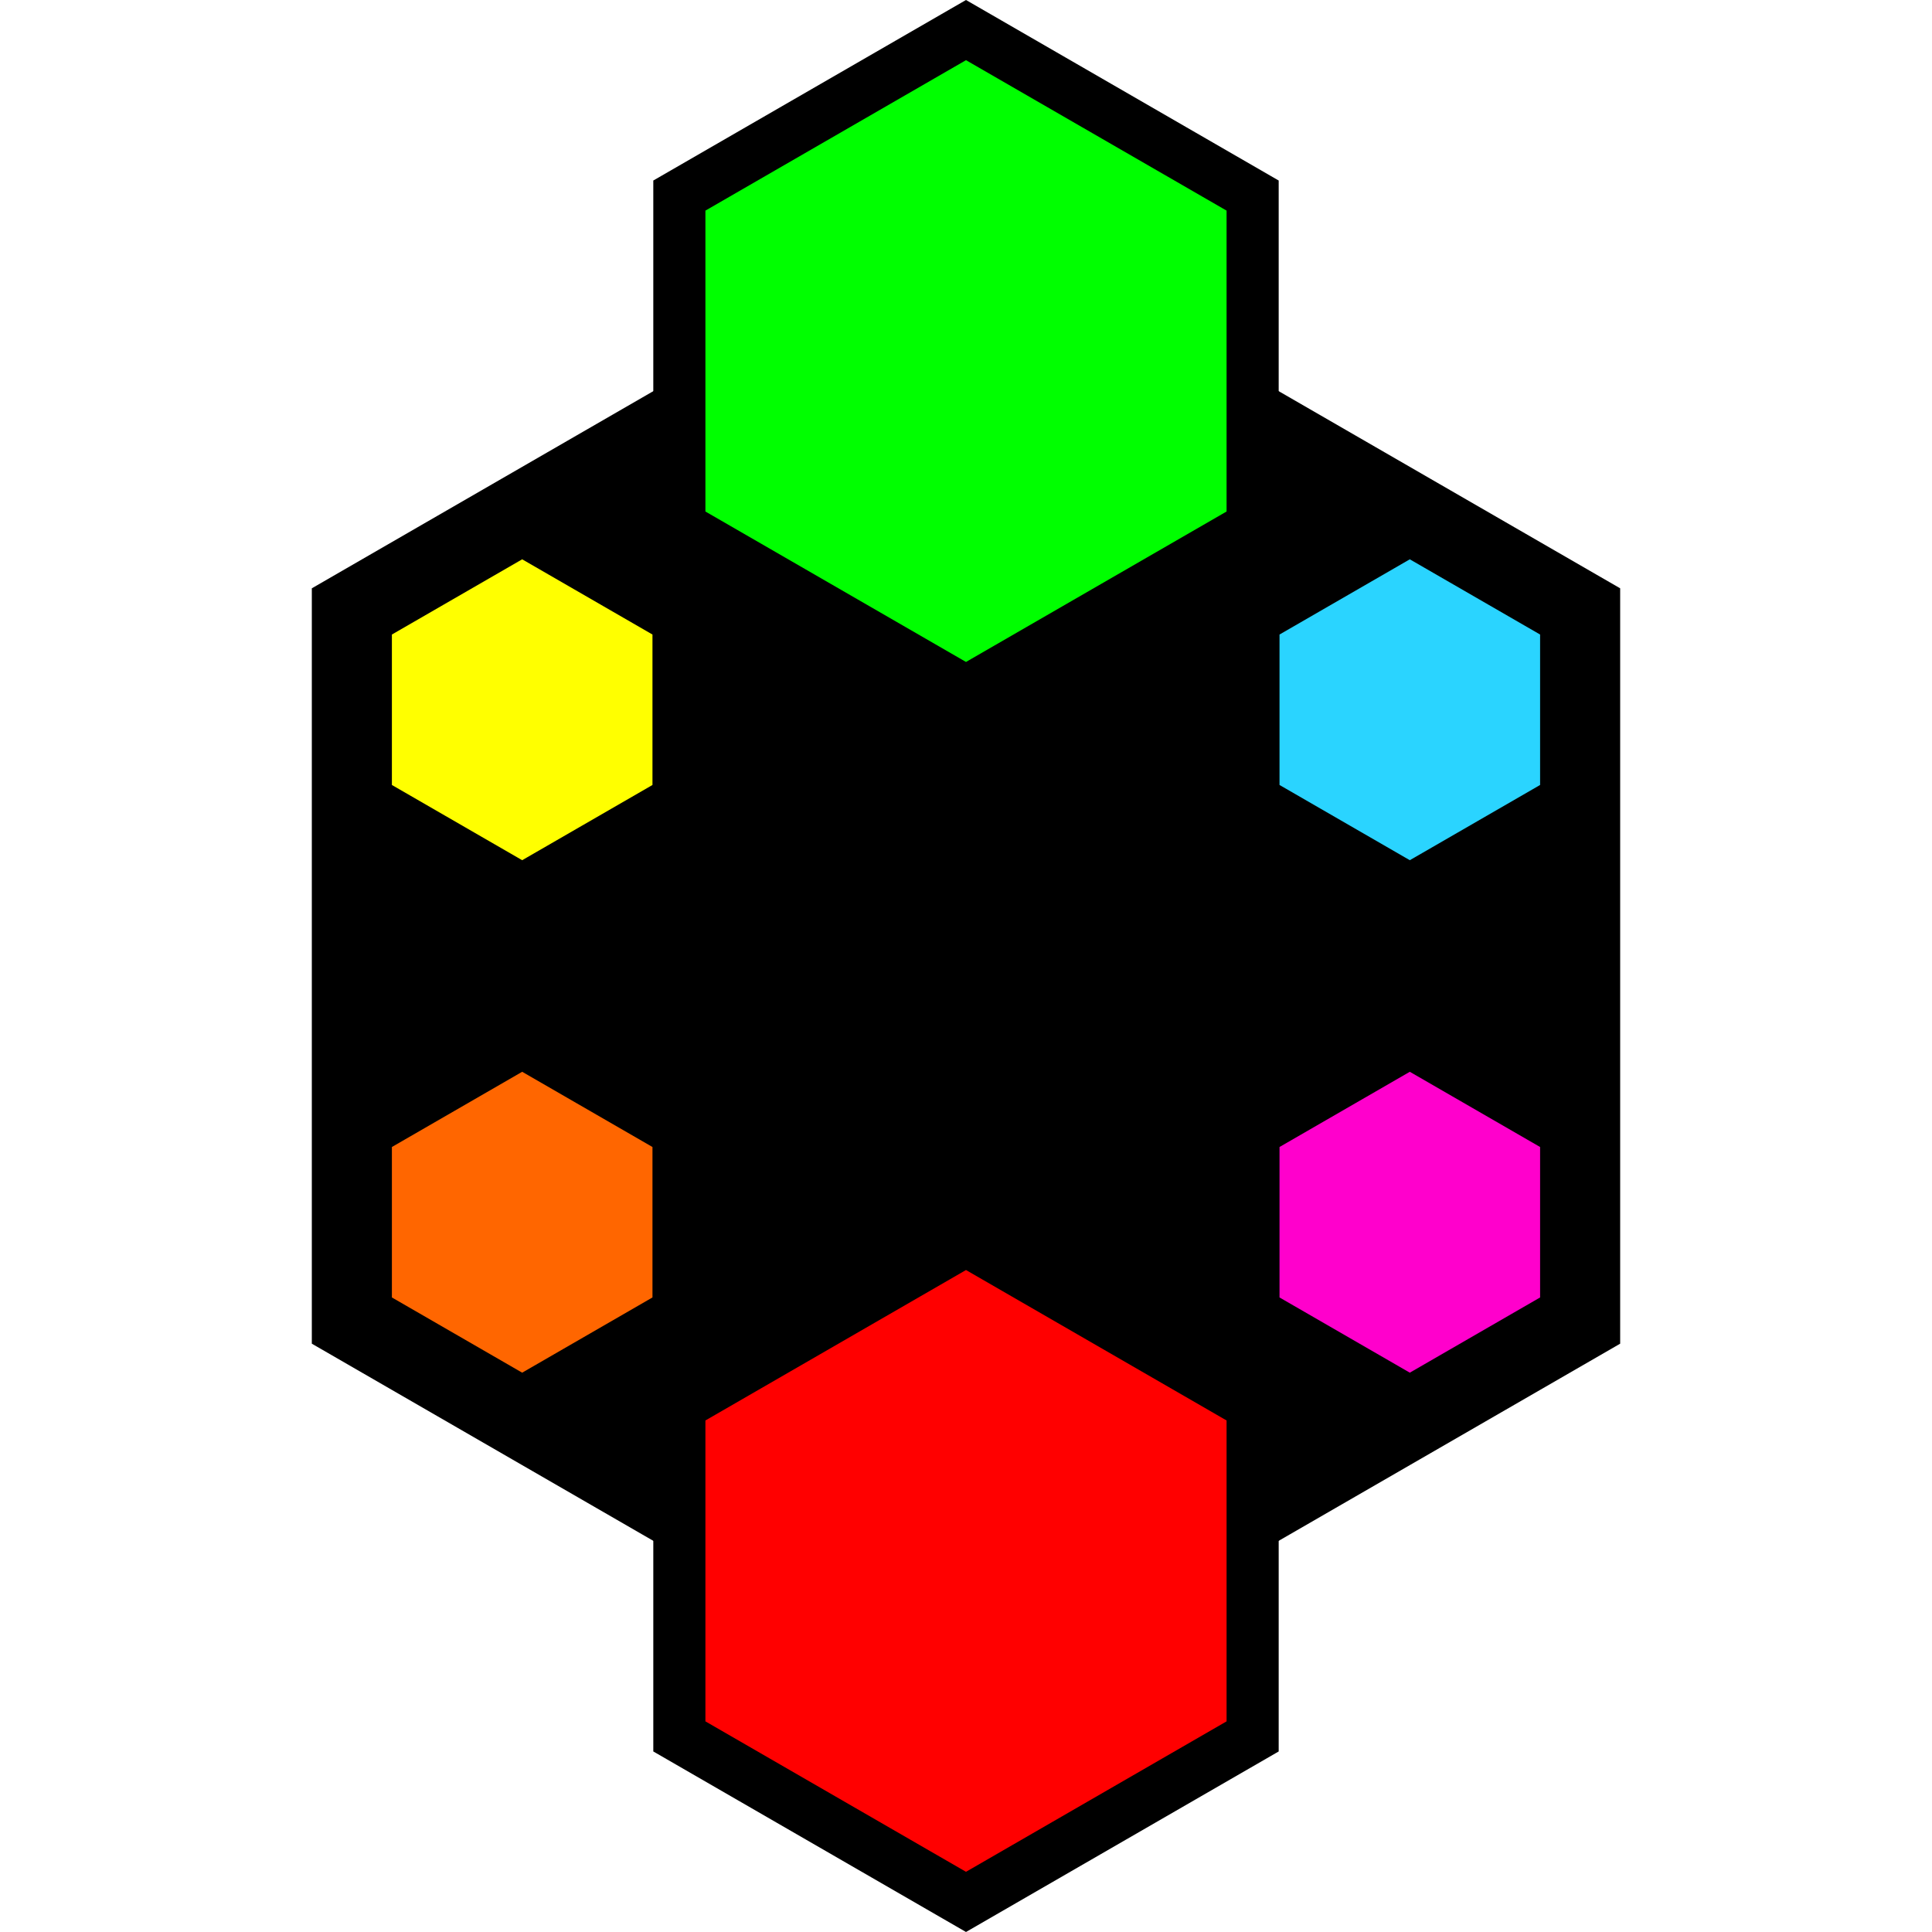
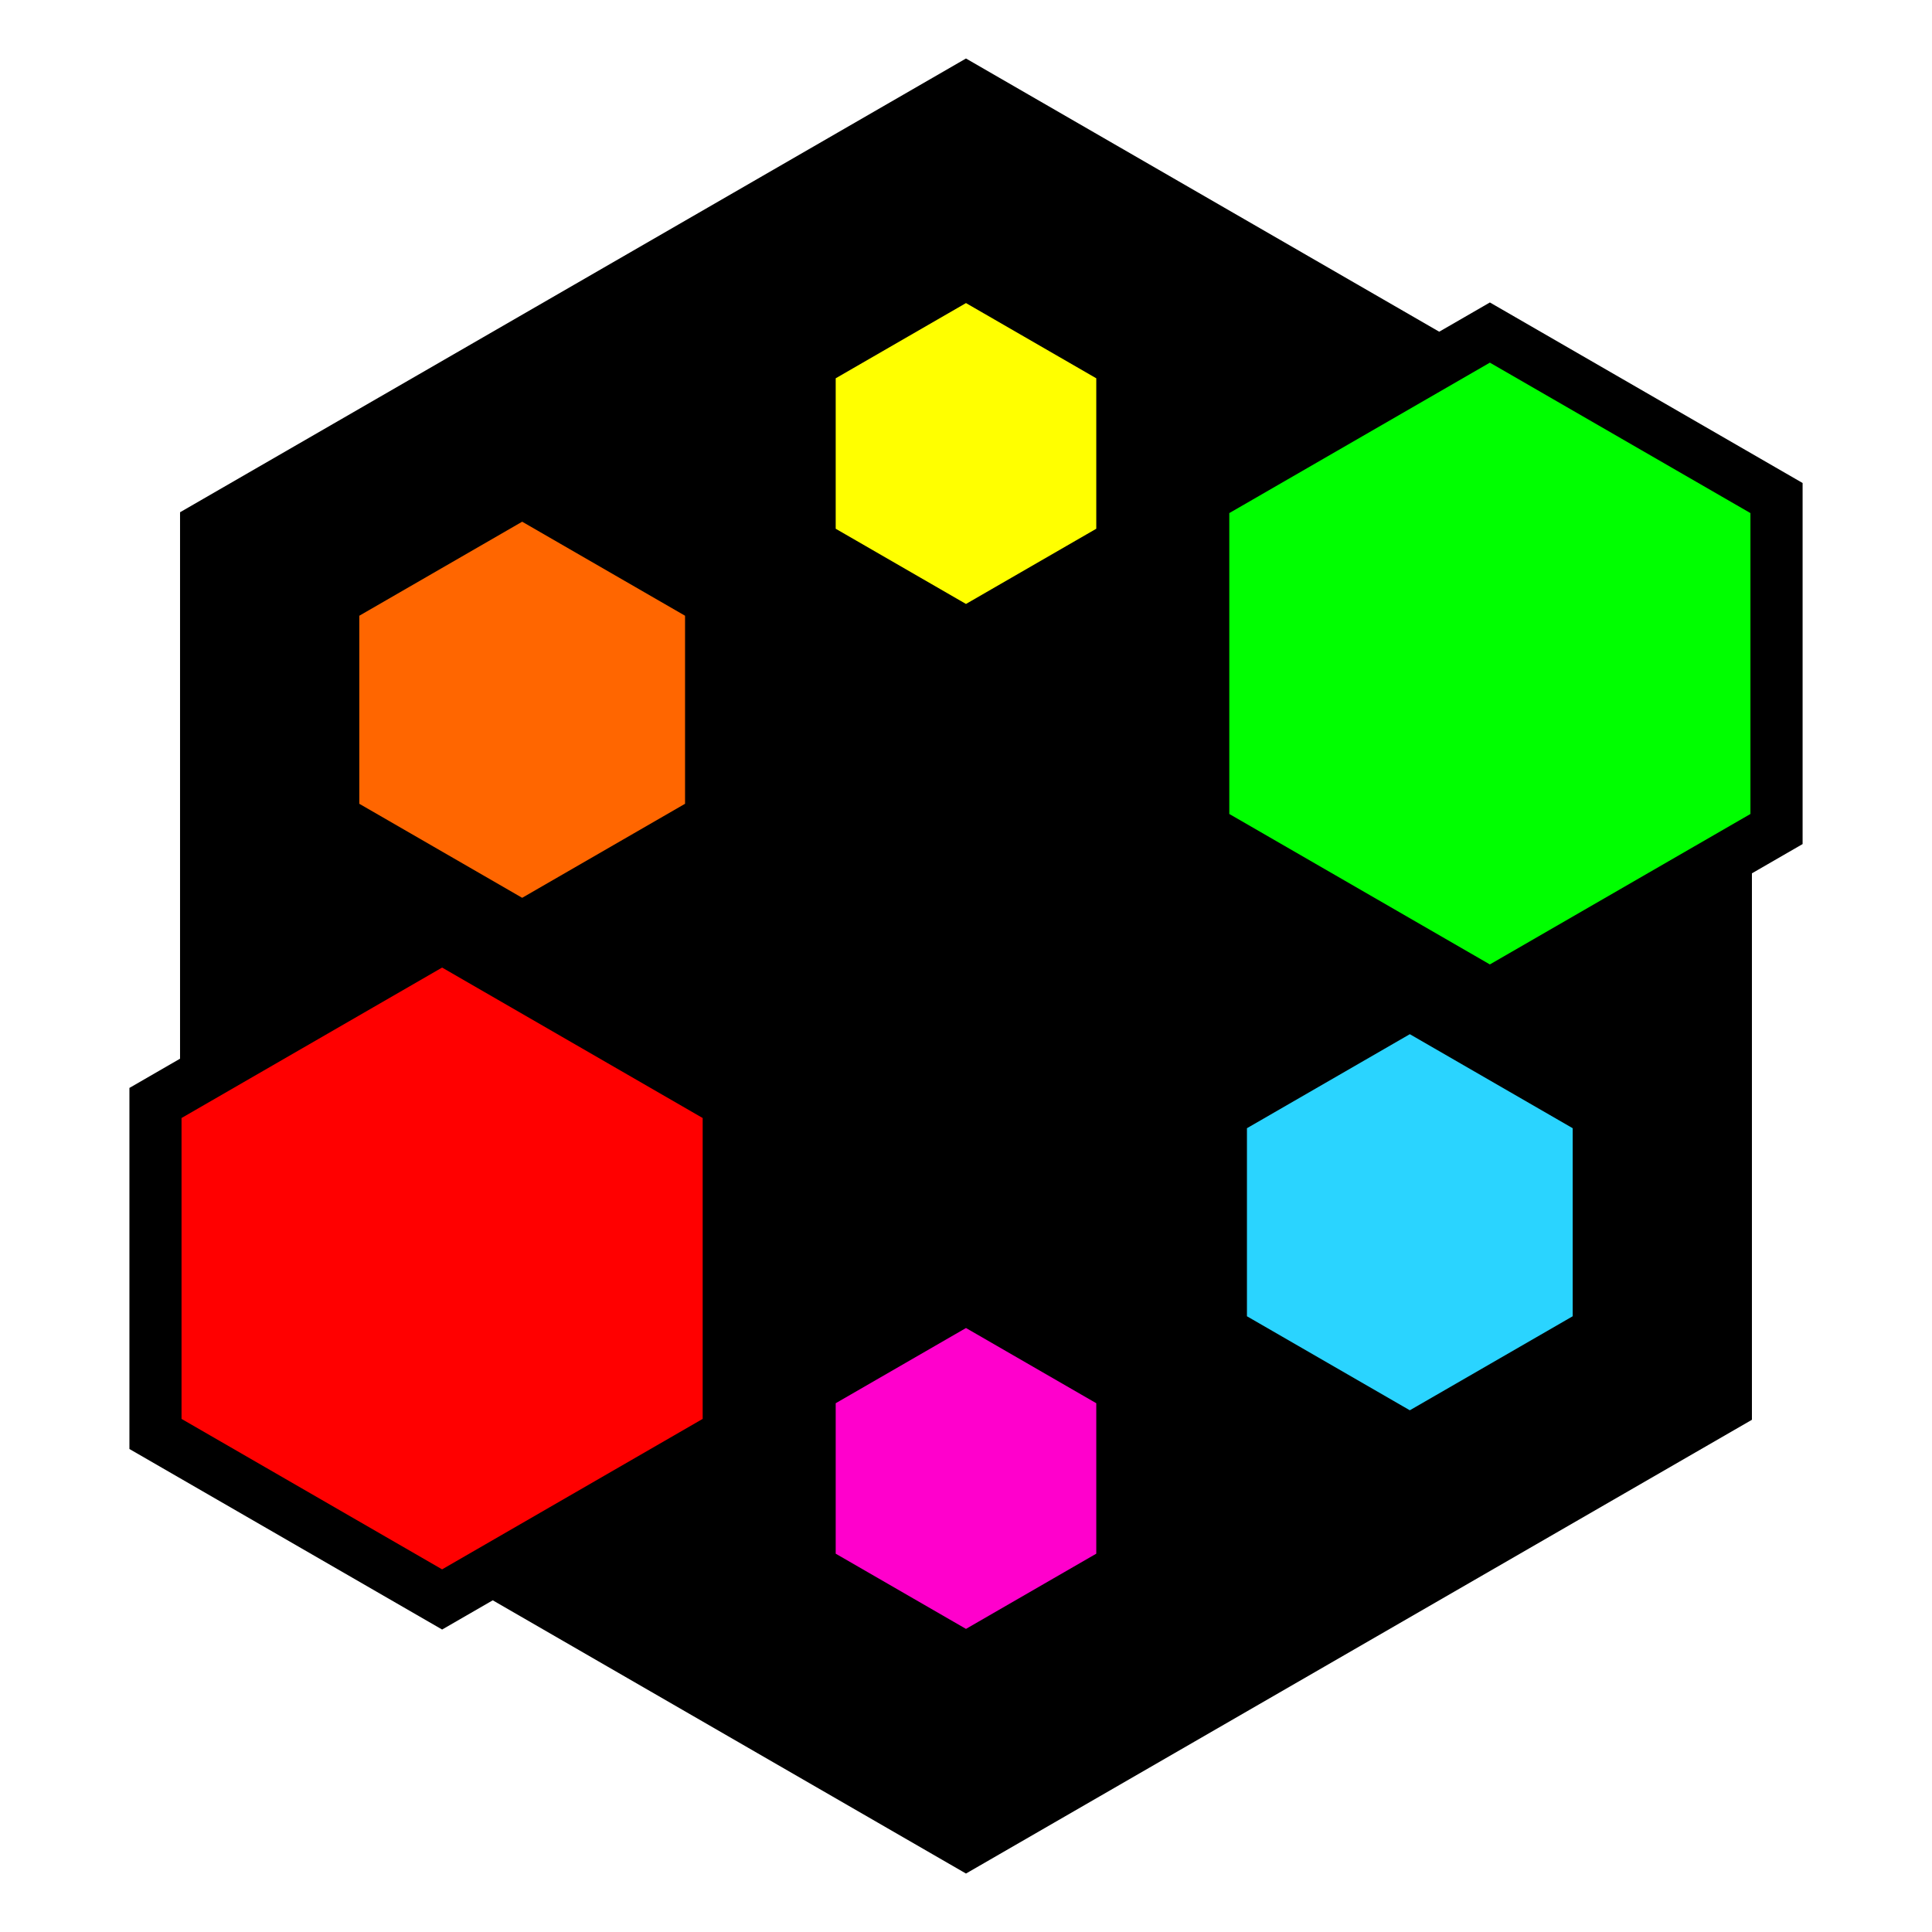
<svg xmlns="http://www.w3.org/2000/svg" width="78.267mm" height="78.267mm" viewBox="0 0 78.267 78.267" version="1.1" id="svg5">
-   <defs id="defs2" />
+   <defs id="defs2">
+     <marker style="overflow:visible" id="DotL" refX="0.0" refY="0.0" orient="auto">
+       <path transform="scale(0.8) translate(7.4, 1)" style="fill-rule:evenodd;fill:context-stroke;stroke:context-stroke;stroke-width:1.0pt" d="M -2.5,-1.0 C -2.5,1.76 -4.74,4.0 -7.5,4.0 C -10.26,4.0 -12.5,1.76 -12.5,-1.0 C -12.5,-3.76 -10.26,-6.0 -7.5,-6.0 C -4.74,-6.0 -2.5,-3.76 -2.5,-1.0 z " id="path2513" />
+     </marker>
+     <marker style="overflow:visible" id="Arrow2Lstart" refX="0.0" refY="0.0" orient="auto">
+       <path transform="scale(1.1) translate(1,0)" d="M 8.719,4.034 L -2.207,0.016 L 8.719,-4.002 C 6.973,-1.63 6.983,1.616 8.719,4.034 z " style="stroke:context-stroke;fill-rule:evenodd;fill:context-stroke;stroke-width:0.625;stroke-linejoin:round" id="path2470" />
+     </marker>
+   </defs>
  <g id="layer1" transform="translate(-65.9701,-70.97711)">
-     <g id="g2019" transform="translate(12.63225)">
-       <g id="g1771-3-9" transform="matrix(2.4,0,0,2.4,-86.30924,-154.5613)" style="fill:#000000">
-         <path style="fill:#000000;stroke:none" id="path123-6-2" transform="matrix(0.1095462,0,0,0.1095462,46.07443,75.43189)" d="m 259.41,466.958 -48.182,-27.818 0,-55.636 48.182,-27.818 48.182,27.818 0,55.636 z" />
-       </g>
-       <path style="fill:#000000;stroke:none" id="path123-0-2" transform="matrix(0.2629108,0,0,0.2629108,24.26939,-22.53692)" d="m 259.41,466.958 -48.182,-27.818 0,-55.636 48.182,-27.818 48.182,27.818 0,55.636 z" />
-       <path style="fill:#000000;stroke:none" id="path55" d="m 349.497,517.666 -87.902,-50.75 0,-101.501 87.902,-50.75 87.902,50.75 10e-6,101.501 z" transform="matrix(0.3014832,0,0,0.3014832,-12.89641,-15.35646)" />
-       <g id="g1771" style="fill:#ff6600">
-         <path style="fill:#ff6600;stroke:none" id="path123" d="m 259.41,466.958 -48.182,-27.818 0,-55.636 48.182,-27.818 48.182,27.818 0,55.636 z" transform="matrix(0.1095462,0,0,0.1095462,46.07443,75.43189)" />
-       </g>
-       <g id="g1771-3" transform="matrix(2,0,0,2,-56.51251,-106.365)" style="fill:#ff0000">
-         <path style="fill:#ff0000;stroke:none" id="path123-6" transform="matrix(0.1095462,0,0,0.1095462,46.07443,75.43189)" d="m 259.41,466.958 -48.182,-27.818 0,-55.636 48.182,-27.818 48.182,27.818 0,55.636 z" />
-       </g>
-       <path style="fill:#ffff00;stroke:none" id="path123-8" transform="matrix(0.1095462,0,0,0.1095462,46.07443,54.67118)" d="m 259.41,466.958 -48.182,-27.818 0,-55.636 48.182,-27.818 48.182,27.818 0,55.636 z" />
-       <path style="fill:#00ff00;stroke:none" id="path123-0" transform="matrix(0.2190923,0,0,0.2190923,35.63634,-4.513379)" d="m 259.41,466.958 -48.182,-27.818 0,-55.636 48.182,-27.818 48.182,27.818 0,55.636 z" />
-       <path style="fill:#2ad4ff;stroke:none" id="path123-05" transform="matrix(0.1095462,0,0,0.1095462,82.03304,54.67118)" d="m 259.41,466.958 -48.182,-27.818 0,-55.636 48.182,-27.818 48.182,27.818 0,55.636 z" />
-       <path style="fill:#ff00cc;stroke:none" id="path123-2" transform="matrix(0.1095462,0,0,0.1095462,82.03304,75.43189)" d="m 259.41,466.958 -48.182,-27.818 0,-55.636 48.182,-27.818 48.182,27.818 0,55.636 z" />
-     </g>
+     <path id="path123-6-2" d="m 71.213,129.677 v -14.627 l 12.668,-7.314 12.668,7.314 1e-6,14.627 -12.668,7.314 z" style="stroke-width:0.263" />
+     <path id="path123-0-2" d="M 113.659,105.171 V 90.544 l 12.668,-7.314 12.668,7.314 v 14.627 l -12.668,7.314 z" style="stroke-width:0.263" />
+     <path id="path55" d="m 73.264,128.493 v -36.764 l 31.839,-18.382 31.839,18.382 v 36.765 l -31.839,18.382 z" style="stroke-width:0.362" />
+     <path id="path123" style="fill:#ff6600;stroke-width:0.137" d="m 80.526,103.539 v -7.618 l 6.598,-3.809 6.598,3.809 v 7.618 l -6.598,3.809 z" />
+     <path id="path123-6" style="fill:#ff0000;stroke-width:0.219" d="m 73.324,128.458 v -12.189 l 10.556,-6.095 10.556,6.095 10e-7,12.189 -10.556,6.095 z" />
+     <path id="path123-8" style="fill:#ffff00;stroke-width:0.11" d="m 99.825,92.397 v -6.095 l 5.278,-3.047 5.278,3.047 v 6.095 l -5.278,3.047 z" />
+     <path id="path123-0" style="fill:#00ff00;stroke-width:0.219" d="M 115.77,103.952 V 91.763 l 10.556,-6.095 10.556,6.095 V 103.952 l -10.556,6.095 z" />
+     <path id="path123-05" style="fill:#2ad4ff;stroke-width:0.137" d="m 116.485,124.3 v -7.618 l 6.598,-3.809 6.598,3.809 v 7.618 l -6.598,3.809 z" />
+     <path id="path123-2" style="fill:#ff00cc;stroke-width:0.11" d="m 99.825,133.918 v -6.095 l 5.278,-3.047 5.278,3.047 v 6.095 l -5.278,3.047 z" />
  </g>
</svg>
